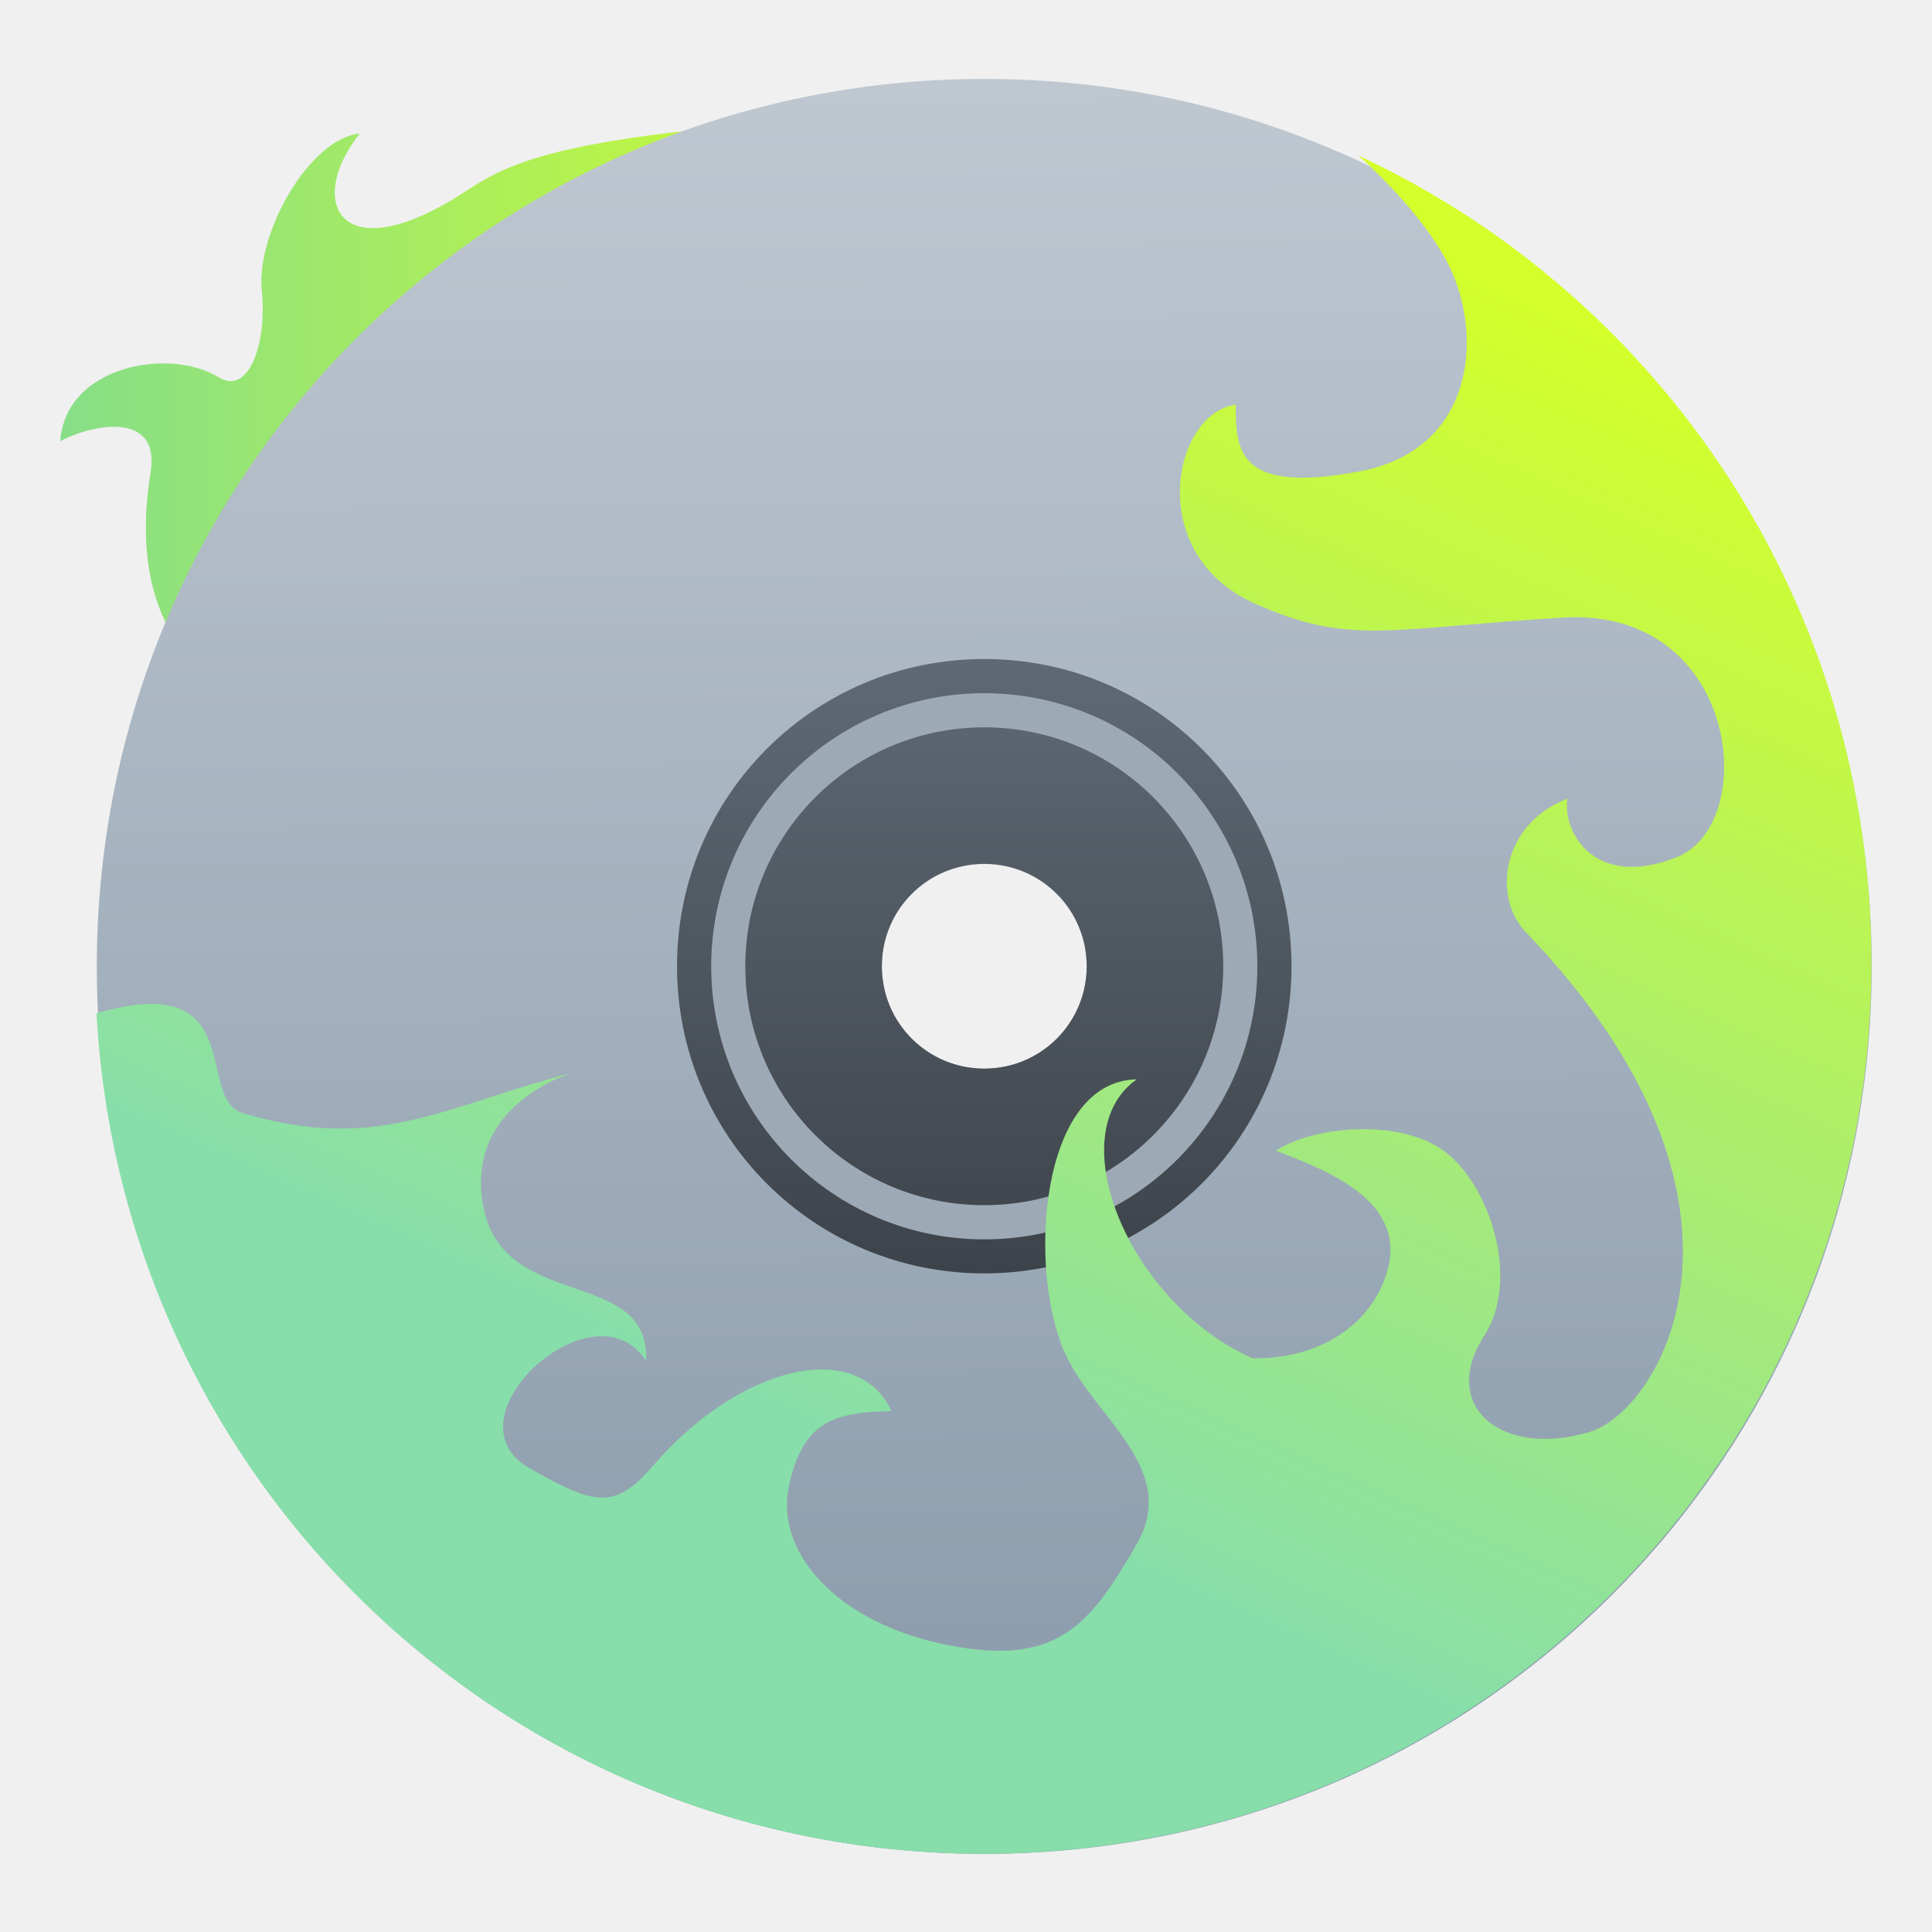
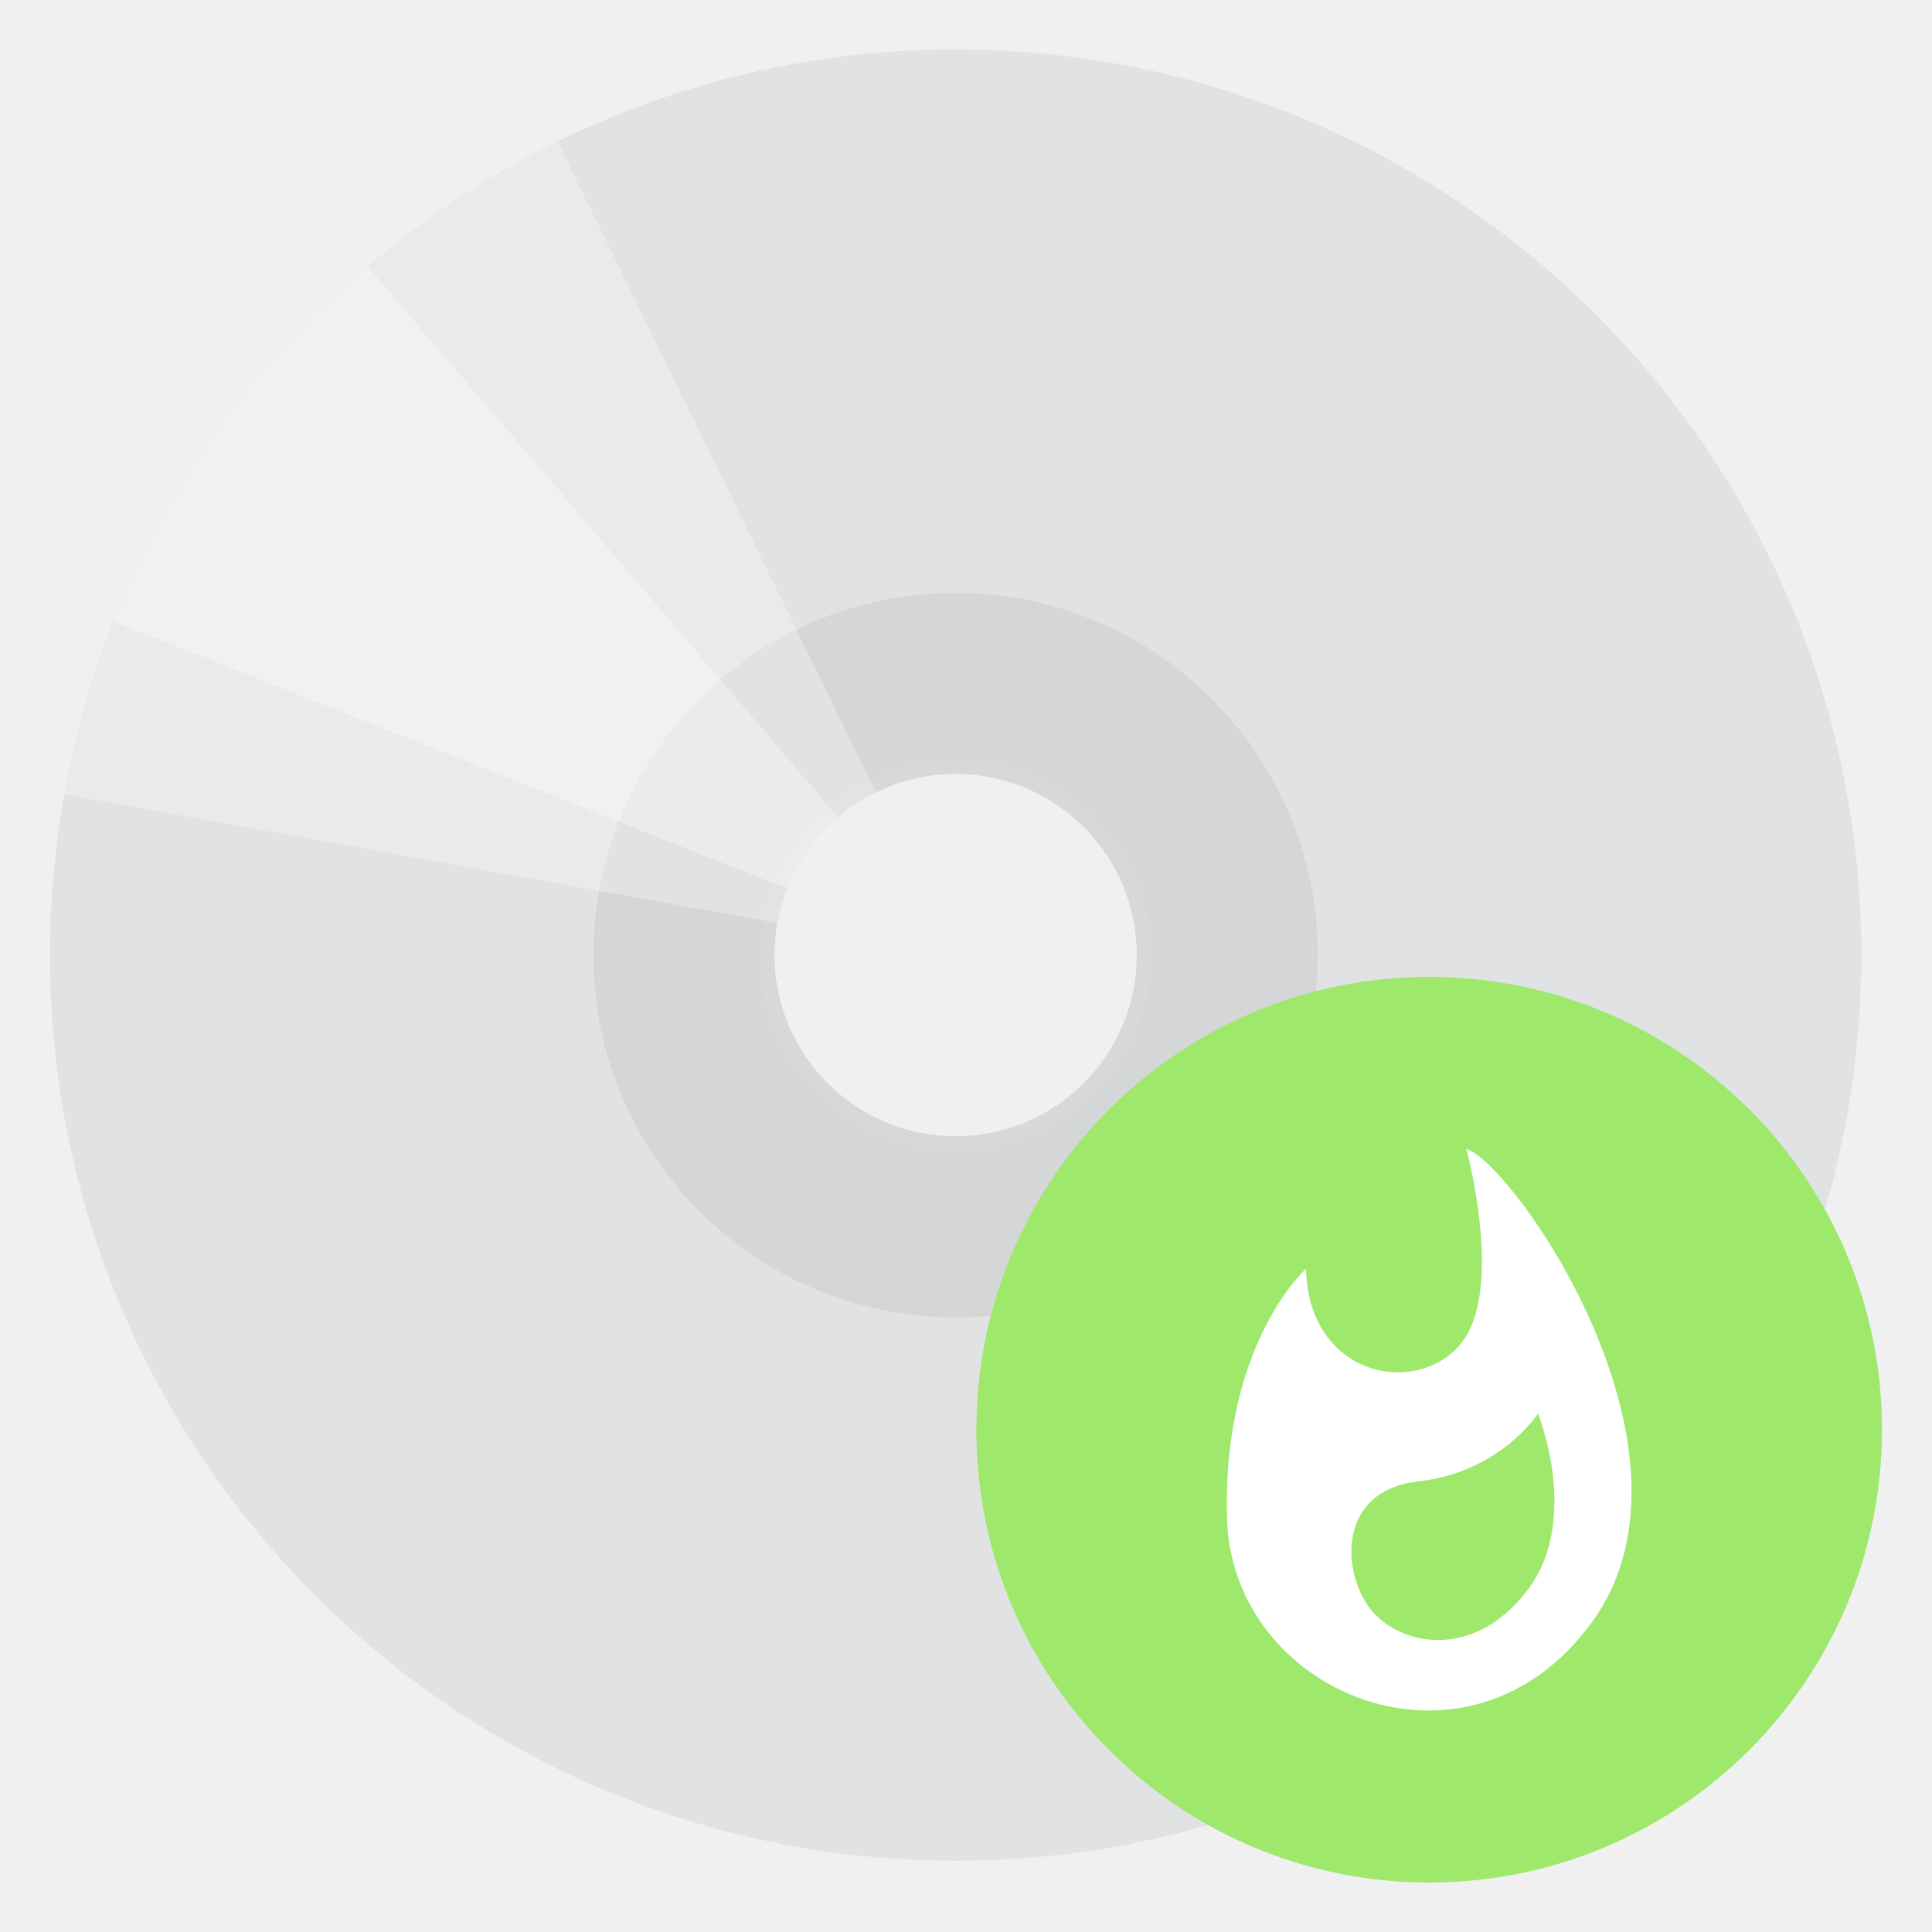
- <svg xmlns="http://www.w3.org/2000/svg" width="64" height="64" version="1.1" viewBox="0 0 64 64">
-   <linearGradient id="a" x1="400.98" x2="413.21" y1="532.74" y2="505.35" gradientTransform="matrix(.97382 0 0 .97678 9.613 12.395)" gradientUnits="userSpaceOnUse">
-     <stop stop-color="#87deaa" offset="0" />
-     <stop stop-color="#d4ff2a" offset="1" />
+ <svg xmlns="http://www.w3.org/2000/svg" width="64" height="64" version="1.1" viewBox="0 0 64 64" id="svg36">
+   <defs id="defs40">
+     <linearGradient id="linearGradient933" x1="408.75" x2="408.57" y1="540.96" y2="506.8" gradientTransform="matrix(1.1967 0 0 1.1968 -81.459 -102.75)" gradientUnits="userSpaceOnUse">
+       <stop stop-color="#8798a9" offset="0" id="stop929" style="stop-color:#e0e2e3;stop-opacity:1" />
+       <stop stop-color="#bfc8d1" offset="1" id="stop931" style="stop-color:#e0e2e3;stop-opacity:1" />
+     </linearGradient>
+   </defs>
+   <linearGradient id="a" x1="400.98" x2="413.21" y1="532.74" y2="505.35" gradientTransform="matrix(0.97382,0,0,0.97678,9.613,12.395)" gradientUnits="userSpaceOnUse">
+     <stop stop-color="#87deaa" offset="0" id="stop4" />
+     <stop stop-color="#d4ff2a" offset="1" id="stop6" />
  </linearGradient>
-   <linearGradient id="b" x1="408.75" x2="408.57" y1="540.96" y2="506.8" gradientTransform="matrix(1.1447 0 0 1.1447 -60.191 -75.498)" gradientUnits="userSpaceOnUse">
-     <stop stop-color="#8798a9" offset="0" />
-     <stop stop-color="#bfc8d1" offset="1" />
+   <linearGradient id="b" x1="408.75" x2="408.57" y1="540.96" y2="506.8" gradientTransform="matrix(1.1447,0,0,1.1447,-60.191,-75.498)" gradientUnits="userSpaceOnUse">
+     <stop stop-color="#8798a9" offset="0" id="stop9" />
+     <stop stop-color="#bfc8d1" offset="1" id="stop11" />
  </linearGradient>
-   <linearGradient id="c" x1="409.57" x2="409.57" y1="540.8" y2="506.8" gradientTransform="matrix(.39628 0 0 .39625 245.6 316.55)" gradientUnits="userSpaceOnUse">
-     <stop stop-color="#3d434a" offset="0" />
-     <stop stop-color="#5f6974" offset="1" />
+   <linearGradient id="c" x1="409.57" x2="409.57" y1="540.8" y2="506.8" gradientTransform="matrix(0.39628,0,0,0.39625,245.6,316.55)" gradientUnits="userSpaceOnUse">
+     <stop stop-color="#3d434a" offset="0" id="stop14" />
+     <stop stop-color="#5f6974" offset="1" id="stop16" />
  </linearGradient>
  <linearGradient id="d" x1="387.25" x2="406.34" y1="512" y2="512" gradientUnits="userSpaceOnUse">
-     <stop stop-color="#87de87" offset="0" />
-     <stop stop-color="#d4ff2a" offset="1" />
+     <stop stop-color="#87de87" offset="0" id="stop19" />
+     <stop stop-color="#d4ff2a" offset="1" id="stop21" />
  </linearGradient>
-   <g transform="matrix(1.5107 0 0 1.5107 -583.02 -759.76)">
-     <path d="m406.34 505.42c-8.91 0.365-9.405 1.228-10.491 1.876-2.516 1.503-3.188 0.011-2.034-1.449-1.115 0.115-2.276 2.201-2.147 3.443 0.122 1.175-0.295 2.305-0.943 1.904-1.073-0.665-3.357-0.267-3.477 1.399 0.778-0.407 2.189-0.626 1.983 0.671-0.171 1.075-0.384 3.413 1.581 4.73 1.965 1.317 9.588-0.015 9.588-0.015z" fill="url(#d)" fill-rule="evenodd" />
-     <path d="m407.51 504.65c-10.781 0-19.46 8.679-19.46 19.46s8.679 19.46 19.46 19.46c10.781 0 19.46-8.679 19.46-19.46s-8.679-19.46-19.46-19.46zm0 17.215c1.244 0 2.246 1.002 2.246 2.245s-1.002 2.245-2.246 2.245c-1.244 0-2.246-1.002-2.246-2.245s1.002-2.245 2.246-2.245z" fill="url(#b)" />
-     <path d="m407.51 517.37c-3.732 0-6.737 3.004-6.737 6.736s3.005 6.736 6.737 6.736 6.737-3.004 6.737-6.736-3.005-6.736-6.737-6.736zm0 4.491c1.244 0 2.246 1.002 2.246 2.245s-1.002 2.245-2.246 2.245c-1.244 0-2.246-1.002-2.246-2.245s1.002-2.245 2.246-2.245z" fill="url(#c)" />
-     <path d="m407.51 518.12a5.988 5.988 0 0 0-5.988 5.988 5.988 5.988 0 0 0 5.988 5.988 5.988 5.988 0 0 0 5.988-5.988 5.988 5.988 0 0 0-5.988-5.988zm0 0.748a5.24 5.239 0 0 1 5.24 5.239 5.24 5.239 0 0 1-5.24 5.239 5.24 5.239 0 0 1-5.24-5.239 5.24 5.239 0 0 1 5.24-5.239z" fill="#9da9b5" stroke-linecap="round" />
-     <path d="m415.73 506.34c0.61 0.562 1.4 1.372 1.889 2.247 0.852 1.526 0.73 4.182-1.887 4.67-2.617 0.488-2.717-0.406-2.708-1.465-1.391 0.192-2.014 3.285 0.426 4.365 2.069 0.916 2.83 0.549 6.726 0.305 3.895-0.244 4.352 4.518 2.526 5.25-1.826 0.733-2.523-0.573-2.404-1.282-1.464 0.573-1.642 2.173-0.913 2.93 5.694 5.917 2.963 10.49 1.4 10.958-1.937 0.581-3.303-0.57-2.313-2.106 0.806-1.252 0.11-3.316-0.869-4.046-0.98-0.731-2.882-0.556-3.696-0.013 1.173 0.445 2.891 1.129 2.435 2.656-0.352 1.179-1.507 1.921-2.952 1.893-2.704-1.206-4.239-4.91-2.538-6.115-2.143 0.041-2.391 4.19-1.575 5.999 0.646 1.433 2.536 2.54 1.569 4.205-1.014 1.747-1.717 2.686-4.152 2.198s-3.774-2.045-3.469-3.48c0.304-1.435 1.015-1.626 2.252-1.648-0.772-1.64-3.37-0.962-5.221 1.19-0.85 0.988-1.289 0.877-2.721 0.061-1.904-1.085 1.425-4.119 2.561-2.35 0.087-2.073-3.108-1.068-3.565-3.358-0.456-2.289 1.977-2.972 1.977-2.972-2.884 0.757-4.313 1.775-7.263 0.893-1.048-0.313 0.166-3.17-3.202-2.187 0.569 10.303 9.025 18.429 19.444 18.429 10.79 0 19.476-8.713 19.476-19.536 0-7.859-4.591-14.587-11.231-17.693z" fill="url(#a)" fill-rule="evenodd" />
+   <g id="g902" transform="translate(-0.3437271,-0.3607811)">
+     <path id="path1016" style="opacity:1;fill:#e0e2e3;fill-opacity:1;stroke:none;stroke-width:0.323" d="M 31.855,2 A 30,30 0 0 0 2,32 30,30 0 0 0 32,62 30,30 0 0 0 62,32 30,30 0 0 0 32,2 30,30 0 0 0 31.855,2 Z M 32,25.5 A 6.5,6.5 0 0 1 38.5,32 6.5,6.5 0 0 1 32,38.5 6.5,6.5 0 0 1 25.5,32 6.5,6.5 0 0 1 32,25.5 Z" />
+     <path id="circle922" style="opacity:1;fill:#d1d4d5;fill-opacity:0.855;stroke-width:0.993" d="M 32,20 A 12,12 0 0 0 20,32 12,12 0 0 0 32,44 12,12 0 0 0 44,32 12,12 0 0 0 32,20 Z m 0,6 a 6,6 0 0 1 6,6 6,6 0 0 1 -6,6 6,6 0 0 1 -6,-6 6,6 0 0 1 6,-6 z" />
+     <path id="path935" style="opacity:0.3;fill:#ffffff;fill-opacity:1;stroke-width:0.992" d="M 18.816,5.053 A 30,30 0 0 0 2.477,26.676 l 23.619,4.26 a 6,6 0 0 1 3.268,-4.324 z" />
+     <path id="path941" style="opacity:0.3;fill:#ffffff;fill-opacity:1;stroke-width:0.992" d="M 12.523,9.182 A 30,30 0 0 0 4.107,20.955 L 26.42,29.791 A 6,6 0 0 1 28.105,27.438 Z" />
+     <circle style="opacity:1;fill:#9ee86c;fill-opacity:1;stroke-width:1.241" id="path916" cx="47.687" cy="47.722" r="15" />
+     <g id="g959" transform="translate(27.7041,3.207979)">
+       <path style="fill:#ffffff;fill-opacity:1;stroke:none;stroke-width:1.025px;stroke-linecap:butt;stroke-linejoin:miter;stroke-opacity:1" d="m 15.902,39.183 c 0,0 -2.79,2.488 -2.614,8.298 0.176,5.811 8.01,9.038 12.096,3.396 4.086,-5.642 -2.61,-15.187 -4.169,-15.666 0,0 1.286,4.728 -0.209,6.485 -1.496,1.758 -5.025,1.028 -5.104,-2.513 z" id="path953" />
+       <path style="fill:#9ee86c;fill-opacity:1;stroke:none;stroke-width:1px;stroke-linecap:butt;stroke-linejoin:miter;stroke-opacity:1" d="m 23.586,43.978 c 0,0 -1.232,1.938 -3.955,2.247 -2.723,0.309 -2.529,3.02 -1.611,4.209 0.949,1.228 3.398,1.759 5.204,-0.584 1.805,-2.343 0.362,-5.873 0.362,-5.873 z" id="path955" />
+     </g>
  </g>
</svg>
